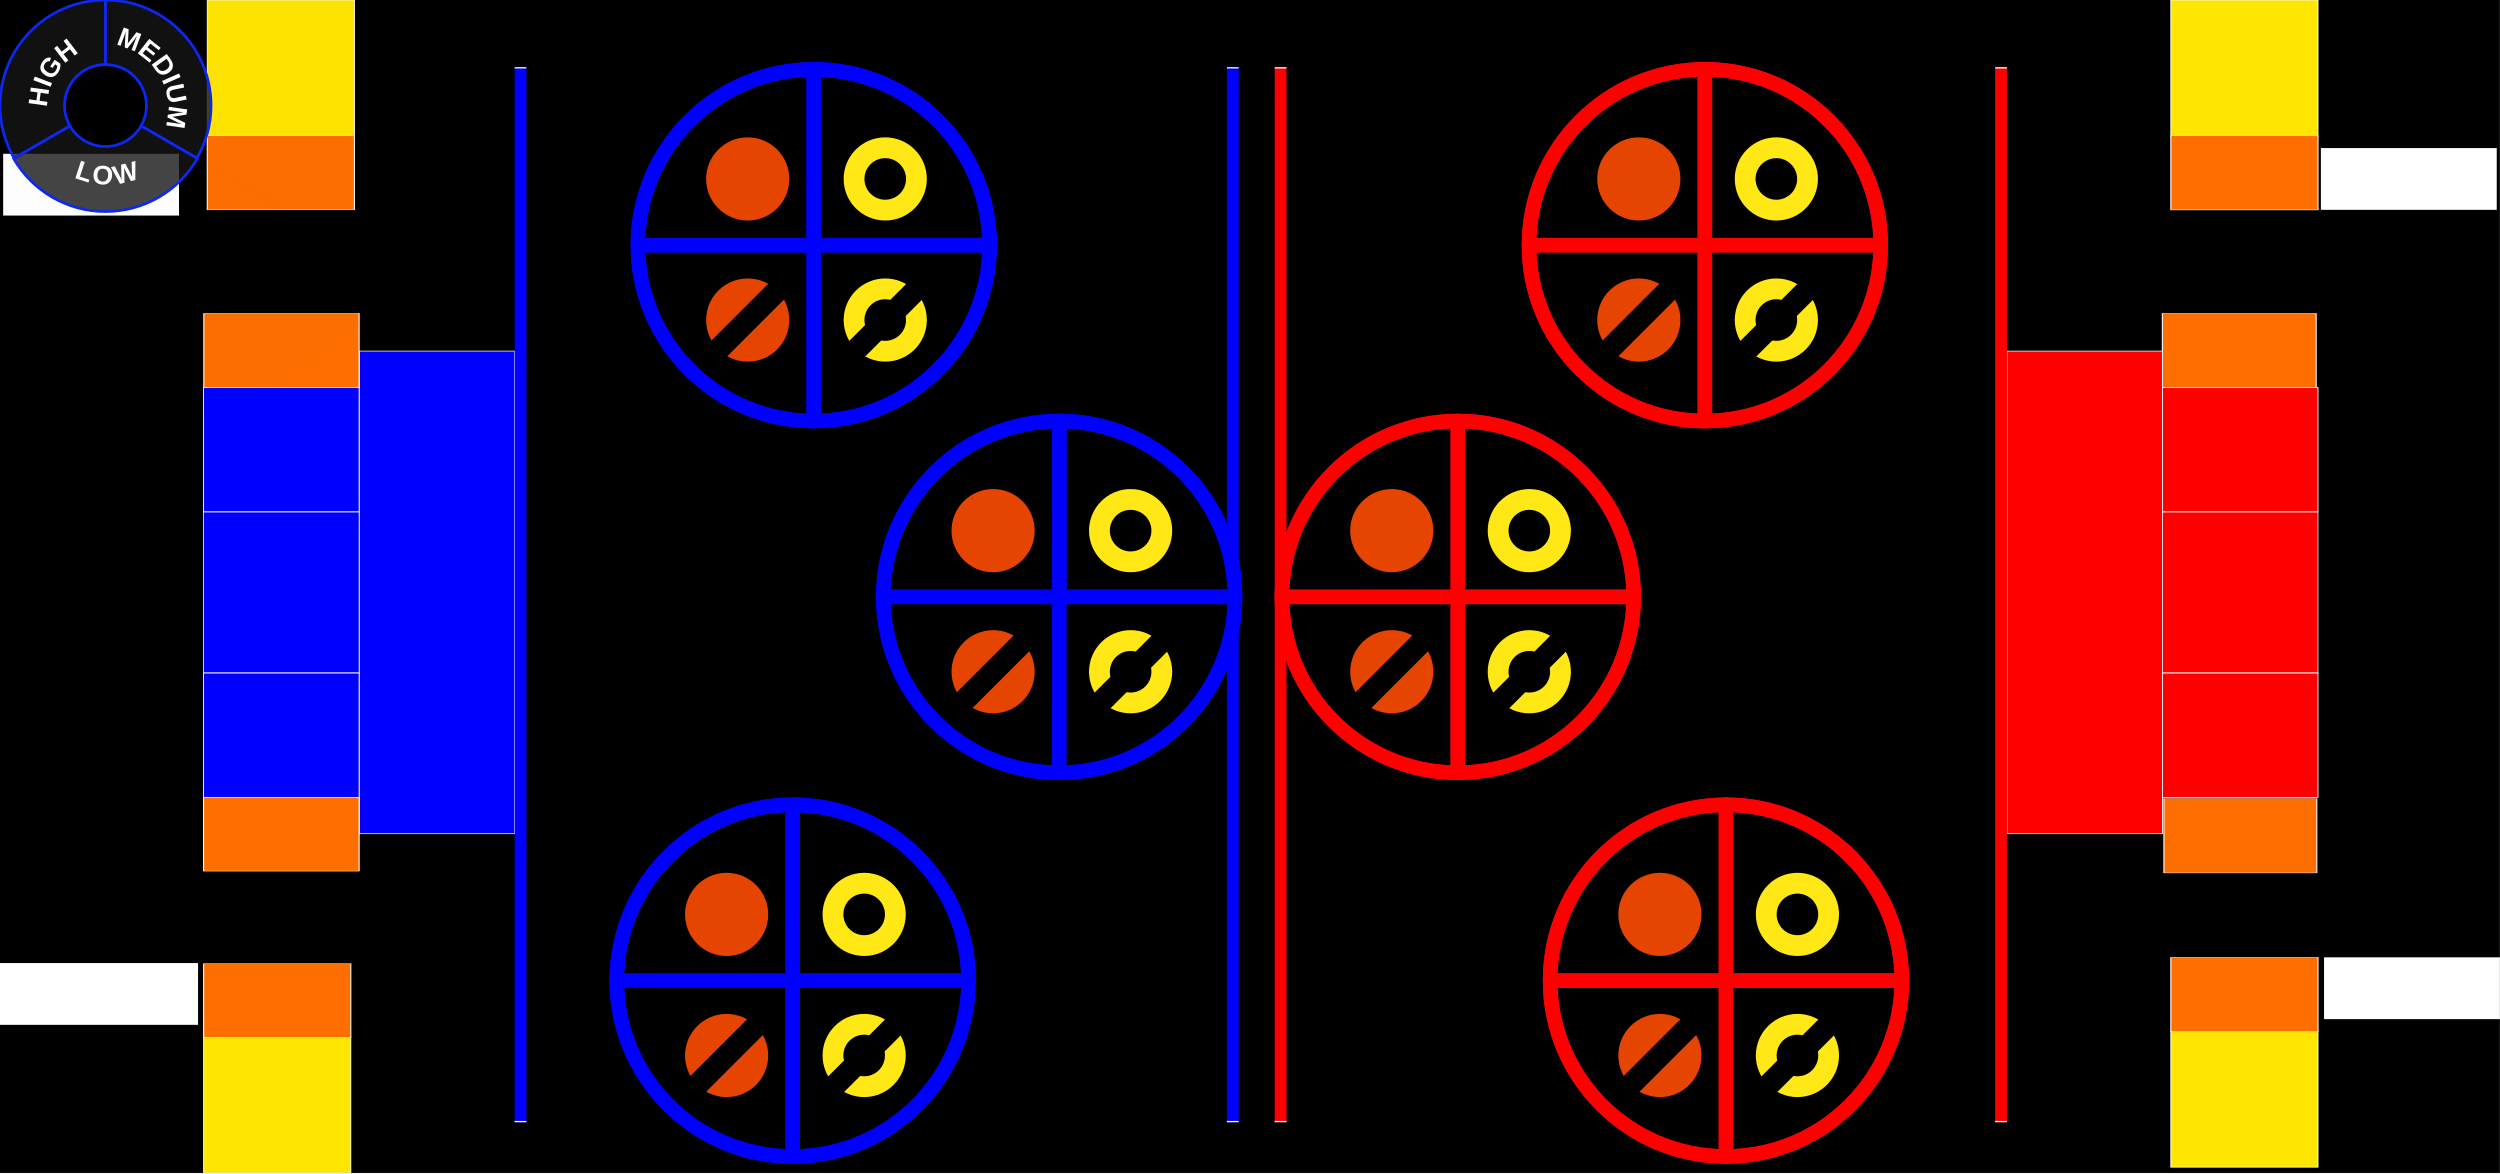
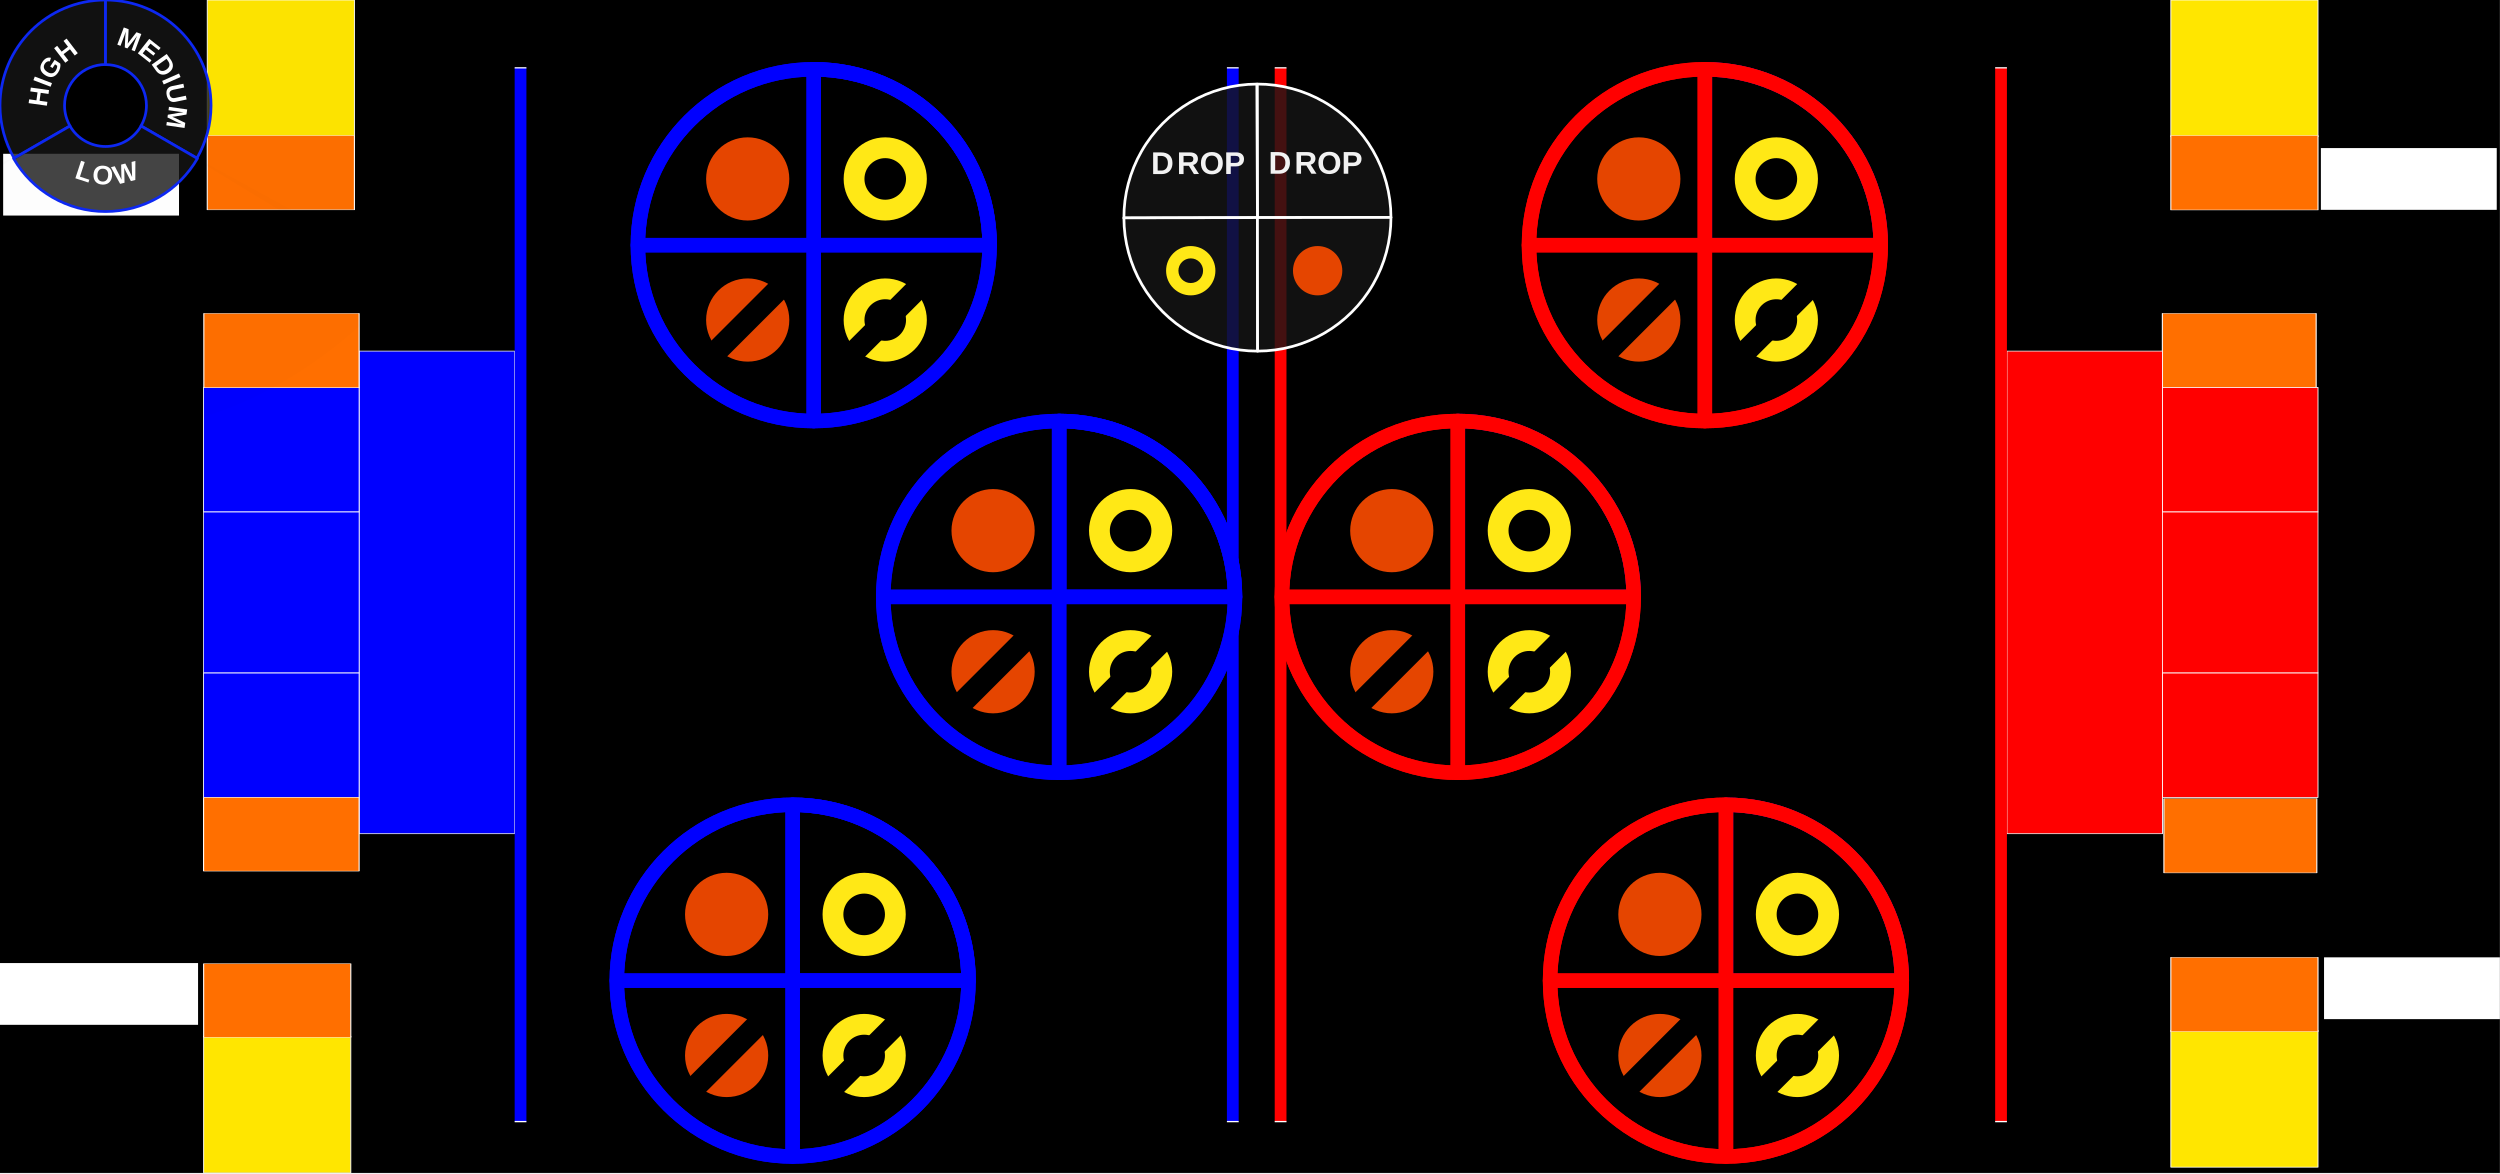
<svg xmlns="http://www.w3.org/2000/svg" width="100%" height="100%" viewBox="0 0 2991 1404" version="1.1" xml:space="preserve" style="fill-rule:evenodd;clip-rule:evenodd;stroke-linecap:round;stroke-linejoin:round;stroke-miterlimit:1.5;">
  <g id="court" transform="matrix(0.867579,0,0,1,-63.9296,-95.821)">
    <rect x="73.687" y="95.821" width="3447.38" height="1403.26" style="fill:none;" />
    <clipPath id="_clip1">
      <rect x="73.687" y="95.821" width="3447.38" height="1403.26" />
    </clipPath>
    <g clip-path="url(#_clip1)">
      <g transform="matrix(1.15263,0,0,1,-190.196,95)">
        <rect x="0.687" y="0.821" width="3447.38" height="1403.26" />
      </g>
      <g id="blue-hab-1" transform="matrix(1.58688,0,0,1.16247,-590.5,-126.235)">
        <rect x="730.623" y="552.385" width="135.168" height="496.688" style="fill:rgb(0,0,255);stroke:white;stroke-width:0.78px;" />
      </g>
      <g id="blue-hab-2" transform="matrix(1.15263,0,0,0.899596,-273.226,403.898)">
        <rect x="544.532" y="552.385" width="186.091" height="165.711" style="fill:rgb(0,0,255);stroke:white;stroke-width:1.05px;" />
      </g>
      <g id="blue-hab-3" transform="matrix(1.15263,0,0,0.899596,-273.226,62.3632)">
        <rect x="544.532" y="552.385" width="186.091" height="165.711" style="fill:rgb(0,0,255);stroke:white;stroke-width:1.05px;" />
      </g>
      <g id="blue-hab-4" transform="matrix(1.15263,0,0,1.16143,-273.226,66.8006)">
        <rect x="544.532" y="552.385" width="186.091" height="165.711" style="fill:rgb(0,0,255);stroke:white;stroke-width:0.92px;" />
      </g>
      <g id="blue-side-1">
        <g id="player-hatch" transform="matrix(1.15263,0,0,0.806735,-265.342,-50.8761)">
          <rect x="542.106" y="181.84" width="176.062" height="202.694" style="fill:rgb(255,230,0);stroke:white;stroke-width:1.1px;" />
        </g>
        <g id="player-cargo" transform="matrix(1.15263,0,0,0.4385,-265.342,178.277)">
          <rect x="542.106" y="181.84" width="176.062" height="202.694" style="fill:rgb(255,111,0);stroke:white;stroke-width:1.3px;" />
        </g>
        <g id="depot" transform="matrix(1.21612,0,0,0.4385,-304.487,391.021)">
          <rect x="542.106" y="181.84" width="176.062" height="202.694" style="fill:rgb(255,111,0);stroke:white;stroke-width:1.24px;" />
        </g>
        <g id="peek" transform="matrix(0.549338,0,0,3.00567,77.657,-511.59)">
          <rect x="0.687" y="263.306" width="441.453" height="24.583" style="fill:white;" />
        </g>
      </g>
      <g id="red-side-1" transform="matrix(-1,0,-0,1,3594.75,-6.84041)">
        <g id="player-hatch1" transform="matrix(1.15263,0,0,0.806735,-300.326,-44.0357)">
          <rect x="542.106" y="181.84" width="176.062" height="202.694" style="fill:rgb(255,230,0);stroke:white;stroke-width:1.1px;" />
        </g>
        <g id="player-cargo1" transform="matrix(1.15263,0,0,0.439155,-300.326,184.998)">
          <rect x="542.106" y="181.84" width="176.062" height="202.694" style="fill:rgb(255,111,0);stroke:white;stroke-width:1.29px;" />
        </g>
        <g id="depot1" transform="matrix(1.20459,0,0,0.439155,-325.955,397.743)">
          <rect x="542.106" y="181.84" width="176.062" height="202.694" style="fill:rgb(255,111,0);stroke:white;stroke-width:1.25px;" />
        </g>
        <g id="peek1" transform="matrix(0.549338,0,0,3.00567,77.657,-511.59)">
          <rect x="0.687" y="263.306" width="441.453" height="24.583" style="fill:white;" />
        </g>
      </g>
      <g id="blue-side-2" transform="matrix(1,0,0,-1,-4.3472,1601.74)">
        <g id="player-hatch2" transform="matrix(1.15263,0,0,0.806735,-265.98,-44.0357)">
          <rect x="542.106" y="181.84" width="176.062" height="202.694" style="fill:rgb(255,230,0);stroke:white;stroke-width:1.1px;" />
        </g>
        <g id="player-cargo2" transform="matrix(1.15263,0,0,0.434618,-265.98,185.823)">
          <rect x="542.106" y="181.84" width="176.062" height="202.694" style="fill:rgb(255,111,0);stroke:white;stroke-width:1.3px;" />
        </g>
        <g id="depot2" transform="matrix(1.21829,0,0,0.434618,-301.675,384.726)">
          <rect x="542.106" y="181.84" width="176.062" height="202.694" style="fill:rgb(255,111,0);stroke:white;stroke-width:1.24px;" />
        </g>
        <g id="peek2" transform="matrix(0.618697,0,0,3.00567,77.6093,-511.59)">
          <rect x="0.687" y="263.306" width="441.453" height="24.583" style="fill:white;" />
        </g>
      </g>
      <g id="red-side-2" transform="matrix(-1,0,0,-1,3599.1,1594.9)">
        <g id="player-hatch3" transform="matrix(1.15263,0,0,0.806735,-295.979,-44.0357)">
          <rect x="542.106" y="181.84" width="176.062" height="202.694" style="fill:rgb(255,230,0);stroke:white;stroke-width:1.1px;" />
        </g>
        <g id="player-cargo3" transform="matrix(1.15263,0,0,0.438519,-295.979,185.114)">
          <rect x="542.106" y="181.84" width="176.062" height="202.694" style="fill:rgb(255,111,0);stroke:white;stroke-width:1.3px;" />
        </g>
        <g id="depot3" transform="matrix(1.19773,0,0,0.438519,-318.806,375.012)">
          <rect x="542.106" y="181.84" width="176.062" height="202.694" style="fill:rgb(255,111,0);stroke:white;stroke-width:1.25px;" />
        </g>
        <g id="peek3" transform="matrix(0.549338,0,0,3.00567,77.657,-511.59)">
          <rect x="0.687" y="263.306" width="441.453" height="24.583" style="fill:white;" />
        </g>
      </g>
      <g id="red-hab-1" transform="matrix(-1.58688,0,0,1.16247,4215.15,-126.235)">
        <rect x="730.623" y="552.385" width="135.168" height="496.688" style="fill:rgb(255,0,0);stroke:white;stroke-width:0.78px;" />
      </g>
      <g id="red-hab-3" transform="matrix(-1.15263,0,0,0.899596,3897.88,403.898)">
        <rect x="544.532" y="552.385" width="186.091" height="165.711" style="fill:rgb(255,0,0);stroke:white;stroke-width:1.05px;" />
      </g>
      <g id="red-hab-2" transform="matrix(-1.15263,0,0,0.899596,3897.88,62.3632)">
        <rect x="544.532" y="552.385" width="186.091" height="165.711" style="fill:rgb(255,0,0);stroke:white;stroke-width:1.05px;" />
      </g>
      <g id="red-hab-4" transform="matrix(-1.15263,0,0,1.16143,3897.88,66.8006)">
        <rect x="544.532" y="552.385" width="186.091" height="165.711" style="fill:rgb(255,0,0);stroke:white;stroke-width:0.92px;" />
      </g>
      <g transform="matrix(0.0367196,0,0,51.2847,2825.01,-13326.6)">
        <rect x="0.687" y="263.306" width="441.453" height="24.583" style="fill:rgb(255,0,0);stroke:white;stroke-width:0.03px;" />
      </g>
      <g transform="matrix(0.0367196,0,0,51.2847,1831.51,-13326.6)">
        <rect x="0.687" y="263.306" width="441.453" height="24.583" style="fill:rgb(255,0,0);stroke:white;stroke-width:0.03px;" />
      </g>
      <g transform="matrix(0.0367196,0,0,51.2847,1765.59,-13326.6)">
        <rect x="0.687" y="263.306" width="441.453" height="24.583" style="fill:rgb(0,0,255);stroke:white;stroke-width:0.03px;" />
      </g>
      <g transform="matrix(0.0367196,0,0,51.2847,783.384,-13326.6)">
        <rect x="0.687" y="263.306" width="441.453" height="24.583" style="fill:rgb(0,0,255);stroke:white;stroke-width:0.03px;" />
      </g>
      <g id="blue-cargo" transform="matrix(1.15263,0,0,1,196.424,-102.915)">
        <g id="cargo-miss">
          <g transform="matrix(6.12323e-17,-1,1,6.12323e-17,247.804,2073.5)">
            <path d="M1160.65,702.452C1044.45,702.452 950.257,796.649 950.257,912.846L1160.65,912.846L1160.65,702.452Z" />
          </g>
          <g>
            <g transform="matrix(1.2511,0,0,1.2511,-289.789,49.8431)">
              <circle cx="1096.18" cy="761.385" r="39.778" style="fill:rgb(229,69,0);" />
            </g>
            <g transform="matrix(1,0,0,1,-25.3811,73.5226)">
              <path d="M1156.8,879.125L1057.26,978.657" style="fill:none;stroke:black;stroke-width:26.67px;" />
            </g>
          </g>
        </g>
        <g id="hatch">
          <g transform="matrix(-1.83697e-16,1,-1,-1.83697e-16,2073.5,-247.804)">
            <path d="M1160.65,702.452C1044.45,702.452 950.257,796.649 950.257,912.846L1160.65,912.846L1160.65,702.452Z" style="stroke:rgb(0,0,255);stroke-width:17.33px;" />
          </g>
          <g transform="matrix(1.2511,0,0,1.2511,-125.251,-118.967)">
            <path d="M1096.18,721.608C1118.14,721.608 1135.96,739.431 1135.96,761.385C1135.96,783.339 1118.14,801.163 1096.18,801.163C1074.23,801.163 1056.41,783.339 1056.41,761.385C1056.41,739.431 1074.23,721.608 1096.18,721.608ZM1096.18,741.496C1107.16,741.496 1116.07,750.408 1116.07,761.385C1116.07,772.362 1107.16,781.274 1096.18,781.274C1085.21,781.274 1076.3,772.362 1076.3,761.385C1076.3,750.408 1085.21,741.496 1096.18,741.496Z" style="fill:rgb(255,232,22);" />
          </g>
        </g>
        <g id="hatch-miss">
          <g transform="matrix(-1,-1.22465e-16,1.22465e-16,-1,2321.3,1825.69)">
            <path d="M1160.65,702.452C1044.45,702.452 950.257,796.649 950.257,912.846L1160.65,912.846L1160.65,702.452Z" />
          </g>
          <g>
            <g transform="matrix(1.2511,0,0,1.2511,-125.251,49.8431)">
              <path d="M1096.18,721.608C1118.14,721.608 1135.96,739.431 1135.96,761.385C1135.96,783.339 1118.14,801.163 1096.18,801.163C1074.23,801.163 1056.41,783.339 1056.41,761.385C1056.41,739.431 1074.23,721.608 1096.18,721.608ZM1096.18,741.496C1107.16,741.496 1116.07,750.408 1116.07,761.385C1116.07,772.362 1107.16,781.274 1096.18,781.274C1085.21,781.274 1076.3,772.362 1076.3,761.385C1076.3,750.408 1085.21,741.496 1096.18,741.496Z" style="fill:rgb(255,232,22);" />
            </g>
            <g transform="matrix(1,0,0,1,139.937,73.5226)">
              <path d="M1156.8,879.125L1057.26,978.657" style="fill:none;stroke:black;stroke-width:26.67px;" />
            </g>
          </g>
        </g>
        <g id="cargo">
          <path d="M1160.65,702.452C1044.45,702.452 950.257,796.649 950.257,912.846L1160.65,912.846L1160.65,702.452Z" />
          <g transform="matrix(1.2511,0,0,1.2511,-289.789,-118.967)">
            <circle cx="1096.18" cy="761.385" r="39.778" style="fill:rgb(229,69,0);" />
          </g>
        </g>
        <circle cx="1160.65" cy="912.846" r="210.394" style="fill:none;stroke:rgb(0,0,255);stroke-width:17.33px;" />
        <g transform="matrix(-1.83697e-16,1,-1,-1.83697e-16,2073.5,-247.804)">
          <path d="M1160.65,702.452C1044.45,702.452 950.257,796.649 950.257,912.846L1160.65,912.846L1160.65,702.452Z" style="fill:none;stroke:rgb(0,0,255);stroke-width:17.33px;" />
        </g>
        <g transform="matrix(-1,-1.22465e-16,1.22465e-16,-1,2321.3,1825.69)">
          <path d="M1160.65,702.452C1044.45,702.452 950.257,796.649 950.257,912.846L1160.65,912.846L1160.65,702.452Z" style="fill:none;stroke:rgb(0,0,255);stroke-width:17.33px;" />
        </g>
        <g transform="matrix(6.12323e-17,-1,1,6.12323e-17,247.804,2073.5)">
          <path d="M1160.65,702.452C1044.45,702.452 950.257,796.649 950.257,912.846L1160.65,912.846L1160.65,702.452Z" style="fill:none;stroke:rgb(0,0,255);stroke-width:17.33px;" />
        </g>
        <path d="M1160.65,702.452C1044.45,702.452 950.257,796.649 950.257,912.846L1160.65,912.846L1160.65,702.452Z" style="fill:none;stroke:rgb(0,0,255);stroke-width:17.33px;" />
      </g>
      <g id="red-cargo" transform="matrix(1.15263,0,-0,1,746.226,-102.915)">
        <g id="cargo-miss1">
          <g transform="matrix(6.12323e-17,-1,1,6.12323e-17,247.804,2073.5)">
            <path d="M1160.65,702.452C1044.45,702.452 950.257,796.649 950.257,912.846L1160.65,912.846L1160.65,702.452Z" />
          </g>
          <g>
            <g transform="matrix(1.2511,0,0,1.2511,-289.789,49.8431)">
              <circle cx="1096.18" cy="761.385" r="39.778" style="fill:rgb(229,69,0);" />
            </g>
            <g transform="matrix(1,0,0,1,-25.3811,73.5226)">
              <path d="M1156.8,879.125L1057.26,978.657" style="fill:none;stroke:black;stroke-width:26.67px;" />
            </g>
          </g>
        </g>
        <g id="hatch1">
          <g transform="matrix(-1.83697e-16,1,-1,-1.83697e-16,2073.5,-247.804)">
            <path d="M1160.65,702.452C1044.45,702.452 950.257,796.649 950.257,912.846L1160.65,912.846L1160.65,702.452Z" style="stroke:rgb(0,0,255);stroke-width:17.33px;" />
          </g>
          <g transform="matrix(1.2511,0,0,1.2511,-125.251,-118.967)">
            <path d="M1096.18,721.608C1118.14,721.608 1135.96,739.431 1135.96,761.385C1135.96,783.339 1118.14,801.163 1096.18,801.163C1074.23,801.163 1056.41,783.339 1056.41,761.385C1056.41,739.431 1074.23,721.608 1096.18,721.608ZM1096.18,741.496C1107.16,741.496 1116.07,750.408 1116.07,761.385C1116.07,772.362 1107.16,781.274 1096.18,781.274C1085.21,781.274 1076.3,772.362 1076.3,761.385C1076.3,750.408 1085.21,741.496 1096.18,741.496Z" style="fill:rgb(255,232,22);" />
          </g>
        </g>
        <g id="hatch-miss1">
          <g transform="matrix(-1,-1.22465e-16,1.22465e-16,-1,2321.3,1825.69)">
            <path d="M1160.65,702.452C1044.45,702.452 950.257,796.649 950.257,912.846L1160.65,912.846L1160.65,702.452Z" />
          </g>
          <g>
            <g transform="matrix(1.2511,0,0,1.2511,-125.251,49.8431)">
              <path d="M1096.18,721.608C1118.14,721.608 1135.96,739.431 1135.96,761.385C1135.96,783.339 1118.14,801.163 1096.18,801.163C1074.23,801.163 1056.41,783.339 1056.41,761.385C1056.41,739.431 1074.23,721.608 1096.18,721.608ZM1096.18,741.496C1107.16,741.496 1116.07,750.408 1116.07,761.385C1116.07,772.362 1107.16,781.274 1096.18,781.274C1085.21,781.274 1076.3,772.362 1076.3,761.385C1076.3,750.408 1085.21,741.496 1096.18,741.496Z" style="fill:rgb(255,232,22);" />
            </g>
            <g transform="matrix(1,0,0,1,139.937,73.5226)">
              <path d="M1156.8,879.125L1057.26,978.657" style="fill:none;stroke:black;stroke-width:26.67px;" />
            </g>
          </g>
        </g>
        <g id="cargo1">
          <path d="M1160.65,702.452C1044.45,702.452 950.257,796.649 950.257,912.846L1160.65,912.846L1160.65,702.452Z" />
          <g transform="matrix(1.2511,0,0,1.2511,-289.789,-118.967)">
            <circle cx="1096.18" cy="761.385" r="39.778" style="fill:rgb(229,69,0);" />
          </g>
        </g>
        <circle cx="1160.65" cy="912.846" r="210.394" style="fill:none;stroke:rgb(255,0,0);stroke-width:17.33px;" />
        <g transform="matrix(-1.83697e-16,1,-1,-1.83697e-16,2073.5,-247.804)">
          <path d="M1160.65,702.452C1044.45,702.452 950.257,796.649 950.257,912.846L1160.65,912.846L1160.65,702.452Z" style="fill:none;stroke:rgb(255,0,0);stroke-width:17.33px;" />
        </g>
        <g transform="matrix(-1,-1.22465e-16,1.22465e-16,-1,2321.3,1825.69)">
          <path d="M1160.65,702.452C1044.45,702.452 950.257,796.649 950.257,912.846L1160.65,912.846L1160.65,702.452Z" style="fill:none;stroke:rgb(255,0,0);stroke-width:17.33px;" />
        </g>
        <g transform="matrix(6.12323e-17,-1,1,6.12323e-17,247.804,2073.5)">
          <path d="M1160.65,702.452C1044.45,702.452 950.257,796.649 950.257,912.846L1160.65,912.846L1160.65,702.452Z" style="fill:none;stroke:rgb(255,0,0);stroke-width:17.33px;" />
        </g>
        <path d="M1160.65,702.452C1044.45,702.452 950.257,796.649 950.257,912.846L1160.65,912.846L1160.65,702.452Z" style="fill:none;stroke:rgb(255,0,0);stroke-width:17.33px;" />
      </g>
      <g id="blue-rocket-2" transform="matrix(1.15263,0,0,1,-141.946,-523.702)">
        <g id="cargo-miss2">
          <g transform="matrix(6.12323e-17,-1,1,6.12323e-17,247.804,2073.5)">
            <path d="M1160.65,702.452C1044.45,702.452 950.257,796.649 950.257,912.846L1160.65,912.846L1160.65,702.452Z" />
          </g>
          <g>
            <g transform="matrix(1.2511,0,0,1.2511,-289.789,49.8431)">
              <circle cx="1096.18" cy="761.385" r="39.778" style="fill:rgb(229,69,0);" />
            </g>
            <g transform="matrix(1,0,0,1,-25.3811,73.5226)">
              <path d="M1156.8,879.125L1057.26,978.657" style="fill:none;stroke:black;stroke-width:26.67px;" />
            </g>
          </g>
        </g>
        <g id="hatch2">
          <g transform="matrix(-1.83697e-16,1,-1,-1.83697e-16,2073.5,-247.804)">
            <path d="M1160.65,702.452C1044.45,702.452 950.257,796.649 950.257,912.846L1160.65,912.846L1160.65,702.452Z" style="stroke:rgb(0,0,255);stroke-width:17.33px;" />
          </g>
          <g transform="matrix(1.2511,0,0,1.2511,-125.251,-118.967)">
            <path d="M1096.18,721.608C1118.14,721.608 1135.96,739.431 1135.96,761.385C1135.96,783.339 1118.14,801.163 1096.18,801.163C1074.23,801.163 1056.41,783.339 1056.41,761.385C1056.41,739.431 1074.23,721.608 1096.18,721.608ZM1096.18,741.496C1107.16,741.496 1116.07,750.408 1116.07,761.385C1116.07,772.362 1107.16,781.274 1096.18,781.274C1085.21,781.274 1076.3,772.362 1076.3,761.385C1076.3,750.408 1085.21,741.496 1096.18,741.496Z" style="fill:rgb(255,232,22);" />
          </g>
        </g>
        <g id="hatch-miss2">
          <g transform="matrix(-1,-1.22465e-16,1.22465e-16,-1,2321.3,1825.69)">
            <path d="M1160.65,702.452C1044.45,702.452 950.257,796.649 950.257,912.846L1160.65,912.846L1160.65,702.452Z" />
          </g>
          <g>
            <g transform="matrix(1.2511,0,0,1.2511,-125.251,49.8431)">
              <path d="M1096.18,721.608C1118.14,721.608 1135.96,739.431 1135.96,761.385C1135.96,783.339 1118.14,801.163 1096.18,801.163C1074.23,801.163 1056.41,783.339 1056.41,761.385C1056.41,739.431 1074.23,721.608 1096.18,721.608ZM1096.18,741.496C1107.16,741.496 1116.07,750.408 1116.07,761.385C1116.07,772.362 1107.16,781.274 1096.18,781.274C1085.21,781.274 1076.3,772.362 1076.3,761.385C1076.3,750.408 1085.21,741.496 1096.18,741.496Z" style="fill:rgb(255,232,22);" />
            </g>
            <g transform="matrix(1,0,0,1,139.937,73.5226)">
              <path d="M1156.8,879.125L1057.26,978.657" style="fill:none;stroke:black;stroke-width:26.67px;" />
            </g>
          </g>
        </g>
        <g id="cargo2">
          <path d="M1160.65,702.452C1044.45,702.452 950.257,796.649 950.257,912.846L1160.65,912.846L1160.65,702.452Z" />
          <g transform="matrix(1.2511,0,0,1.2511,-289.789,-118.967)">
            <circle cx="1096.18" cy="761.385" r="39.778" style="fill:rgb(229,69,0);" />
          </g>
        </g>
        <circle cx="1160.65" cy="912.846" r="210.394" style="fill:none;stroke:rgb(0,0,255);stroke-width:17.33px;" />
        <g transform="matrix(-1.83697e-16,1,-1,-1.83697e-16,2073.5,-247.804)">
          <path d="M1160.65,702.452C1044.45,702.452 950.257,796.649 950.257,912.846L1160.65,912.846L1160.65,702.452Z" style="fill:none;stroke:rgb(0,0,255);stroke-width:17.33px;" />
        </g>
        <g transform="matrix(-1,-1.22465e-16,1.22465e-16,-1,2321.3,1825.69)">
          <path d="M1160.65,702.452C1044.45,702.452 950.257,796.649 950.257,912.846L1160.65,912.846L1160.65,702.452Z" style="fill:none;stroke:rgb(0,0,255);stroke-width:17.33px;" />
        </g>
        <g transform="matrix(6.12323e-17,-1,1,6.12323e-17,247.804,2073.5)">
          <path d="M1160.65,702.452C1044.45,702.452 950.257,796.649 950.257,912.846L1160.65,912.846L1160.65,702.452Z" style="fill:none;stroke:rgb(0,0,255);stroke-width:17.33px;" />
        </g>
        <path d="M1160.65,702.452C1044.45,702.452 950.257,796.649 950.257,912.846L1160.65,912.846L1160.65,702.452Z" style="fill:none;stroke:rgb(0,0,255);stroke-width:17.33px;" />
      </g>
      <g id="red-rocket-2" transform="matrix(1.15263,0,-0,1,1086.9,-523.702)">
        <g id="cargo-miss3">
          <g transform="matrix(6.12323e-17,-1,1,6.12323e-17,247.804,2073.5)">
            <path d="M1160.65,702.452C1044.45,702.452 950.257,796.649 950.257,912.846L1160.65,912.846L1160.65,702.452Z" />
          </g>
          <g>
            <g transform="matrix(1.2511,0,0,1.2511,-289.789,49.8431)">
              <circle cx="1096.18" cy="761.385" r="39.778" style="fill:rgb(229,69,0);" />
            </g>
            <g transform="matrix(1,0,0,1,-25.3811,73.5226)">
              <path d="M1156.8,879.125L1057.26,978.657" style="fill:none;stroke:black;stroke-width:26.67px;" />
            </g>
          </g>
        </g>
        <g id="hatch3">
          <g transform="matrix(-1.83697e-16,1,-1,-1.83697e-16,2073.5,-247.804)">
            <path d="M1160.65,702.452C1044.45,702.452 950.257,796.649 950.257,912.846L1160.65,912.846L1160.65,702.452Z" style="stroke:rgb(0,0,255);stroke-width:17.33px;" />
          </g>
          <g transform="matrix(1.2511,0,0,1.2511,-125.251,-118.967)">
            <path d="M1096.18,721.608C1118.14,721.608 1135.96,739.431 1135.96,761.385C1135.96,783.339 1118.14,801.163 1096.18,801.163C1074.23,801.163 1056.41,783.339 1056.41,761.385C1056.41,739.431 1074.23,721.608 1096.18,721.608ZM1096.18,741.496C1107.16,741.496 1116.07,750.408 1116.07,761.385C1116.07,772.362 1107.16,781.274 1096.18,781.274C1085.21,781.274 1076.3,772.362 1076.3,761.385C1076.3,750.408 1085.21,741.496 1096.18,741.496Z" style="fill:rgb(255,232,22);" />
          </g>
        </g>
        <g id="hatch-miss3">
          <g transform="matrix(-1,-1.22465e-16,1.22465e-16,-1,2321.3,1825.69)">
            <path d="M1160.65,702.452C1044.45,702.452 950.257,796.649 950.257,912.846L1160.65,912.846L1160.65,702.452Z" />
          </g>
          <g>
            <g transform="matrix(1.2511,0,0,1.2511,-125.251,49.8431)">
              <path d="M1096.18,721.608C1118.14,721.608 1135.96,739.431 1135.96,761.385C1135.96,783.339 1118.14,801.163 1096.18,801.163C1074.23,801.163 1056.41,783.339 1056.41,761.385C1056.41,739.431 1074.23,721.608 1096.18,721.608ZM1096.18,741.496C1107.16,741.496 1116.07,750.408 1116.07,761.385C1116.07,772.362 1107.16,781.274 1096.18,781.274C1085.21,781.274 1076.3,772.362 1076.3,761.385C1076.3,750.408 1085.21,741.496 1096.18,741.496Z" style="fill:rgb(255,232,22);" />
            </g>
            <g transform="matrix(1,0,0,1,139.937,73.5226)">
              <path d="M1156.8,879.125L1057.26,978.657" style="fill:none;stroke:black;stroke-width:26.67px;" />
            </g>
          </g>
        </g>
        <g id="cargo3">
          <path d="M1160.65,702.452C1044.45,702.452 950.257,796.649 950.257,912.846L1160.65,912.846L1160.65,702.452Z" />
          <g transform="matrix(1.2511,0,0,1.2511,-289.789,-118.967)">
            <circle cx="1096.18" cy="761.385" r="39.778" style="fill:rgb(229,69,0);" />
          </g>
        </g>
        <circle cx="1160.65" cy="912.846" r="210.394" style="fill:none;stroke:rgb(255,0,0);stroke-width:17.33px;" />
        <g transform="matrix(-1.83697e-16,1,-1,-1.83697e-16,2073.5,-247.804)">
          <path d="M1160.65,702.452C1044.45,702.452 950.257,796.649 950.257,912.846L1160.65,912.846L1160.65,702.452Z" style="fill:none;stroke:rgb(255,0,0);stroke-width:17.33px;" />
        </g>
        <g transform="matrix(-1,-1.22465e-16,1.22465e-16,-1,2321.3,1825.69)">
          <path d="M1160.65,702.452C1044.45,702.452 950.257,796.649 950.257,912.846L1160.65,912.846L1160.65,702.452Z" style="fill:none;stroke:rgb(255,0,0);stroke-width:17.33px;" />
        </g>
        <g transform="matrix(6.12323e-17,-1,1,6.12323e-17,247.804,2073.5)">
          <path d="M1160.65,702.452C1044.45,702.452 950.257,796.649 950.257,912.846L1160.65,912.846L1160.65,702.452Z" style="fill:none;stroke:rgb(255,0,0);stroke-width:17.33px;" />
        </g>
        <path d="M1160.65,702.452C1044.45,702.452 950.257,796.649 950.257,912.846L1160.65,912.846L1160.65,702.452Z" style="fill:none;stroke:rgb(255,0,0);stroke-width:17.33px;" />
      </g>
      <g id="blue-rocket-1" transform="matrix(1.15263,0,0,1,-171.021,356.203)">
        <g id="cargo-miss4">
          <g transform="matrix(6.12323e-17,-1,1,6.12323e-17,247.804,2073.5)">
            <path d="M1160.65,702.452C1044.45,702.452 950.257,796.649 950.257,912.846L1160.65,912.846L1160.65,702.452Z" />
          </g>
          <g>
            <g transform="matrix(1.2511,0,0,1.2511,-289.789,49.8431)">
              <circle cx="1096.18" cy="761.385" r="39.778" style="fill:rgb(229,69,0);" />
            </g>
            <g transform="matrix(1,0,0,1,-25.3811,73.5226)">
              <path d="M1156.8,879.125L1057.26,978.657" style="fill:none;stroke:black;stroke-width:26.67px;" />
            </g>
          </g>
        </g>
        <g id="hatch4">
          <g transform="matrix(-1.83697e-16,1,-1,-1.83697e-16,2073.5,-247.804)">
            <path d="M1160.65,702.452C1044.45,702.452 950.257,796.649 950.257,912.846L1160.65,912.846L1160.65,702.452Z" style="stroke:rgb(0,0,255);stroke-width:17.33px;" />
          </g>
          <g transform="matrix(1.2511,0,0,1.2511,-125.251,-118.967)">
            <path d="M1096.18,721.608C1118.14,721.608 1135.96,739.431 1135.96,761.385C1135.96,783.339 1118.14,801.163 1096.18,801.163C1074.23,801.163 1056.41,783.339 1056.41,761.385C1056.41,739.431 1074.23,721.608 1096.18,721.608ZM1096.18,741.496C1107.16,741.496 1116.07,750.408 1116.07,761.385C1116.07,772.362 1107.16,781.274 1096.18,781.274C1085.21,781.274 1076.3,772.362 1076.3,761.385C1076.3,750.408 1085.21,741.496 1096.18,741.496Z" style="fill:rgb(255,232,22);" />
          </g>
        </g>
        <g id="hatch-miss4">
          <g transform="matrix(-1,-1.22465e-16,1.22465e-16,-1,2321.3,1825.69)">
            <path d="M1160.65,702.452C1044.45,702.452 950.257,796.649 950.257,912.846L1160.65,912.846L1160.65,702.452Z" />
          </g>
          <g>
            <g transform="matrix(1.2511,0,0,1.2511,-125.251,49.8431)">
              <path d="M1096.18,721.608C1118.14,721.608 1135.96,739.431 1135.96,761.385C1135.96,783.339 1118.14,801.163 1096.18,801.163C1074.23,801.163 1056.41,783.339 1056.41,761.385C1056.41,739.431 1074.23,721.608 1096.18,721.608ZM1096.18,741.496C1107.16,741.496 1116.07,750.408 1116.07,761.385C1116.07,772.362 1107.16,781.274 1096.18,781.274C1085.21,781.274 1076.3,772.362 1076.3,761.385C1076.3,750.408 1085.21,741.496 1096.18,741.496Z" style="fill:rgb(255,232,22);" />
            </g>
            <g transform="matrix(1,0,0,1,139.937,73.5226)">
              <path d="M1156.8,879.125L1057.26,978.657" style="fill:none;stroke:black;stroke-width:26.67px;" />
            </g>
          </g>
        </g>
        <g id="cargo4">
          <path d="M1160.65,702.452C1044.45,702.452 950.257,796.649 950.257,912.846L1160.65,912.846L1160.65,702.452Z" />
          <g transform="matrix(1.2511,0,0,1.2511,-289.789,-118.967)">
            <circle cx="1096.18" cy="761.385" r="39.778" style="fill:rgb(229,69,0);" />
          </g>
        </g>
        <circle cx="1160.65" cy="912.846" r="210.394" style="fill:none;stroke:rgb(0,0,255);stroke-width:17.33px;" />
        <g transform="matrix(-1.83697e-16,1,-1,-1.83697e-16,2073.5,-247.804)">
          <path d="M1160.65,702.452C1044.45,702.452 950.257,796.649 950.257,912.846L1160.65,912.846L1160.65,702.452Z" style="fill:none;stroke:rgb(0,0,255);stroke-width:17.33px;" />
        </g>
        <g transform="matrix(-1,-1.22465e-16,1.22465e-16,-1,2321.3,1825.69)">
          <path d="M1160.65,702.452C1044.45,702.452 950.257,796.649 950.257,912.846L1160.65,912.846L1160.65,702.452Z" style="fill:none;stroke:rgb(0,0,255);stroke-width:17.33px;" />
        </g>
        <g transform="matrix(6.12323e-17,-1,1,6.12323e-17,247.804,2073.5)">
          <path d="M1160.65,702.452C1044.45,702.452 950.257,796.649 950.257,912.846L1160.65,912.846L1160.65,702.452Z" style="fill:none;stroke:rgb(0,0,255);stroke-width:17.33px;" />
        </g>
        <path d="M1160.65,702.452C1044.45,702.452 950.257,796.649 950.257,912.846L1160.65,912.846L1160.65,702.452Z" style="fill:none;stroke:rgb(0,0,255);stroke-width:17.33px;" />
      </g>
      <g id="red-rocket-1" transform="matrix(1.15263,0,-0,1,1115.98,356.203)">
        <g id="cargo-miss5">
          <g transform="matrix(6.12323e-17,-1,1,6.12323e-17,247.804,2073.5)">
            <path d="M1160.65,702.452C1044.45,702.452 950.257,796.649 950.257,912.846L1160.65,912.846L1160.65,702.452Z" />
          </g>
          <g>
            <g transform="matrix(1.2511,0,0,1.2511,-289.789,49.8431)">
              <circle cx="1096.18" cy="761.385" r="39.778" style="fill:rgb(229,69,0);" />
            </g>
            <g transform="matrix(1,0,0,1,-25.3811,73.5226)">
              <path d="M1156.8,879.125L1057.26,978.657" style="fill:none;stroke:black;stroke-width:26.67px;" />
            </g>
          </g>
        </g>
        <g id="hatch5">
          <g transform="matrix(-1.83697e-16,1,-1,-1.83697e-16,2073.5,-247.804)">
            <path d="M1160.65,702.452C1044.45,702.452 950.257,796.649 950.257,912.846L1160.65,912.846L1160.65,702.452Z" style="stroke:rgb(0,0,255);stroke-width:17.33px;" />
          </g>
          <g transform="matrix(1.2511,0,0,1.2511,-125.251,-118.967)">
            <path d="M1096.18,721.608C1118.14,721.608 1135.96,739.431 1135.96,761.385C1135.96,783.339 1118.14,801.163 1096.18,801.163C1074.23,801.163 1056.41,783.339 1056.41,761.385C1056.41,739.431 1074.23,721.608 1096.18,721.608ZM1096.18,741.496C1107.16,741.496 1116.07,750.408 1116.07,761.385C1116.07,772.362 1107.16,781.274 1096.18,781.274C1085.21,781.274 1076.3,772.362 1076.3,761.385C1076.3,750.408 1085.21,741.496 1096.18,741.496Z" style="fill:rgb(255,232,22);" />
          </g>
        </g>
        <g id="hatch-miss5">
          <g transform="matrix(-1,-1.22465e-16,1.22465e-16,-1,2321.3,1825.69)">
            <path d="M1160.65,702.452C1044.45,702.452 950.257,796.649 950.257,912.846L1160.65,912.846L1160.65,702.452Z" />
          </g>
          <g>
            <g transform="matrix(1.2511,0,0,1.2511,-125.251,49.8431)">
              <path d="M1096.18,721.608C1118.14,721.608 1135.96,739.431 1135.96,761.385C1135.96,783.339 1118.14,801.163 1096.18,801.163C1074.23,801.163 1056.41,783.339 1056.41,761.385C1056.41,739.431 1074.23,721.608 1096.18,721.608ZM1096.18,741.496C1107.16,741.496 1116.07,750.408 1116.07,761.385C1116.07,772.362 1107.16,781.274 1096.18,781.274C1085.21,781.274 1076.3,772.362 1076.3,761.385C1076.3,750.408 1085.21,741.496 1096.18,741.496Z" style="fill:rgb(255,232,22);" />
            </g>
            <g transform="matrix(1,0,0,1,139.937,73.5226)">
              <path d="M1156.8,879.125L1057.26,978.657" style="fill:none;stroke:black;stroke-width:26.67px;" />
            </g>
          </g>
        </g>
        <g id="cargo5">
          <path d="M1160.65,702.452C1044.45,702.452 950.257,796.649 950.257,912.846L1160.65,912.846L1160.65,702.452Z" />
          <g transform="matrix(1.2511,0,0,1.2511,-289.789,-118.967)">
            <circle cx="1096.18" cy="761.385" r="39.778" style="fill:rgb(229,69,0);" />
          </g>
        </g>
        <circle cx="1160.65" cy="912.846" r="210.394" style="fill:none;stroke:rgb(255,0,0);stroke-width:17.33px;" />
        <g transform="matrix(-1.83697e-16,1,-1,-1.83697e-16,2073.5,-247.804)">
          <path d="M1160.65,702.452C1044.45,702.452 950.257,796.649 950.257,912.846L1160.65,912.846L1160.65,702.452Z" style="fill:none;stroke:rgb(255,0,0);stroke-width:17.33px;" />
        </g>
        <g transform="matrix(-1,-1.22465e-16,1.22465e-16,-1,2321.3,1825.69)">
          <path d="M1160.65,702.452C1044.45,702.452 950.257,796.649 950.257,912.846L1160.65,912.846L1160.65,702.452Z" style="fill:none;stroke:rgb(255,0,0);stroke-width:17.33px;" />
        </g>
        <g transform="matrix(6.12323e-17,-1,1,6.12323e-17,247.804,2073.5)">
          <path d="M1160.65,702.452C1044.45,702.452 950.257,796.649 950.257,912.846L1160.65,912.846L1160.65,702.452Z" style="fill:none;stroke:rgb(255,0,0);stroke-width:17.33px;" />
        </g>
        <path d="M1160.65,702.452C1044.45,702.452 950.257,796.649 950.257,912.846L1160.65,912.846L1160.65,702.452Z" style="fill:none;stroke:rgb(255,0,0);stroke-width:17.33px;" />
      </g>
      <g id="radial-menu" transform="matrix(1,0,0,1,-885.601,-88.0137)">
        <g id="high">
          <g transform="matrix(-0.576316,0.866025,-0.998209,-0.5,2157.97,-186.826)">
            <path d="M928.148,569.01L1252.75,746.167C1252.75,746.167 934.299,1168.56 522.694,746.167L846.831,569.01C846.831,569.01 879.574,622.365 928.148,574.728" style="fill-opacity:0.012;" />
          </g>
          <g transform="matrix(2.38541,0,0,2.06953,-1021.5,-120.914)">
            <path d="M891.379,147.255C857.69,147.255 830.379,174.566 830.379,208.255C830.379,218.963 833.198,229.482 838.552,238.755L870.862,220.101C868.783,216.499 867.688,212.414 867.688,208.255C867.688,195.171 878.295,184.564 891.379,184.564L891.379,147.255Z" style="fill:rgb(22,22,22);fill-opacity:0.8;stroke:rgb(13,40,242);stroke-width:1.58px;" />
          </g>
          <g transform="matrix(1.15263,0.00238522,-0.00274928,0.999997,171.905,184.264)">
            <g>
              <g transform="matrix(0.136106,-0.990694,0.990694,0.136106,513.385,841.479)">
                <text x="739.187px" y="126.37px" style="font-family:'Arial-BoldMT', 'Arial', sans-serif;font-weight:700;font-size:32px;fill:white;">H</text>
              </g>
              <g transform="matrix(0.355547,-0.934658,0.934658,0.355547,382.099,761.336)">
                <text x="743.137px" y="103.586px" style="font-family:'Arial-BoldMT', 'Arial', sans-serif;font-weight:700;font-size:32px;fill:white;">I</text>
              </g>
              <g transform="matrix(0.558448,-0.82954,0.82954,0.558448,250.529,660.319)">
                <text x="745.532px" y="94.827px" style="font-family:'Arial-BoldMT', 'Arial', sans-serif;font-weight:700;font-size:32px;fill:white;">G</text>
              </g>
              <g transform="matrix(0.791497,-0.611173,0.611173,0.791497,113.095,479.799)">
                <text x="759.752px" y="74.145px" style="font-family:'Arial-BoldMT', 'Arial', sans-serif;font-weight:700;font-size:32px;fill:white;">H</text>
              </g>
            </g>
          </g>
        </g>
        <g id="medium">
          <g transform="matrix(-0.576316,-0.866025,0.998209,-0.5,1071.2,1350.89)">
            <path d="M928.148,569.01L1252.75,746.167C1252.75,746.167 934.299,1168.56 522.694,746.167L846.831,569.01C846.831,569.01 879.574,622.365 928.148,574.728" style="fill-opacity:0.012;" />
          </g>
          <g id="medium1" transform="matrix(2.38541,0,0,2.06953,-1021.5,-120.914)">
            <path d="M944.207,238.755C949.561,229.482 952.379,218.963 952.379,208.255C952.379,174.566 925.069,147.255 891.379,147.255L891.379,184.603C904.442,184.603 915.031,195.192 915.031,208.255C915.031,212.407 913.938,216.485 911.862,220.081L944.207,238.755Z" style="fill:rgb(22,22,22);fill-opacity:0.8;stroke:rgb(13,40,242);stroke-width:1.58px;" />
          </g>
          <g transform="matrix(-0.651649,0.824846,-0.950744,-0.565358,1754.82,-289.092)">
            <g>
              <g transform="matrix(-0.237523,-0.971382,0.971382,-0.237523,769.067,919.76)">
                <text x="745.512px" y="158.044px" style="font-family:'Arial-BoldMT', 'Arial', sans-serif;font-weight:700;font-size:32px;fill:white;">M</text>
              </g>
              <g transform="matrix(0.0670131,-0.997752,0.997752,0.0670131,558.316,860.974)">
                <text x="739.528px" y="131.951px" style="font-family:'Arial-BoldMT', 'Arial', sans-serif;font-weight:700;font-size:32px;fill:white;">E</text>
              </g>
              <g transform="matrix(0.34321,-0.939259,0.939259,0.34321,382.746,768.315)">
                <text x="740.746px" y="110.48px" style="font-family:'Arial-BoldMT', 'Arial', sans-serif;font-weight:700;font-size:32px;fill:white;">D</text>
              </g>
              <g transform="matrix(0.527363,-0.84964,0.84964,0.527363,278.559,678.721)">
                <text x="749.333px" y="88.984px" style="font-family:'Arial-BoldMT', 'Arial', sans-serif;font-weight:700;font-size:32px;fill:white;">I</text>
              </g>
              <g transform="matrix(0.692854,-0.721078,0.721078,0.692854,173.049,568.161)">
                <text x="753.453px" y="80.949px" style="font-family:'Arial-BoldMT', 'Arial', sans-serif;font-weight:700;font-size:32px;fill:white;">U</text>
              </g>
              <g transform="matrix(0.896845,-0.442346,0.442346,0.896845,51.1307,346.97)">
                <text x="769.495px" y="63.857px" style="font-family:'Arial-BoldMT', 'Arial', sans-serif;font-weight:700;font-size:32px;fill:white;">M</text>
              </g>
            </g>
          </g>
        </g>
        <g id="low">
          <g transform="matrix(1.15263,0,0,1,79.625,-234.505)">
            <path d="M928.148,569.01L1252.75,746.167C1252.75,746.167 934.299,1168.56 522.694,746.167L846.831,569.01C846.831,569.01 879.574,622.365 928.148,574.728" style="fill-opacity:0.008;" />
          </g>
          <g transform="matrix(2.39974,0,0,2.08197,-1034.28,-123.664)">
            <path d="M838.552,238.755C849.448,257.628 869.586,269.255 891.379,269.255C913.172,269.255 933.31,257.628 944.207,238.755L911.835,220.065C907.616,227.373 899.818,231.875 891.379,231.875C882.94,231.875 875.143,227.373 870.923,220.065L838.552,238.755Z" style="fill:rgb(22,22,22);fill-opacity:0.8;stroke:rgb(13,40,242);stroke-width:1.57px;" />
          </g>
          <g transform="matrix(-0.551618,-0.878048,1.01207,-0.478573,1420.4,1113.14)">
            <g>
              <g transform="matrix(-0.727644,0.685955,-0.685955,-0.727644,1392.45,-414.671)">
                <text x="778.549px" y="69.099px" style="font-family:'Arial-BoldMT', 'Arial', sans-serif;font-weight:700;font-size:32px;fill:white;">L</text>
              </g>
              <g transform="matrix(-0.531609,0.84699,-0.84699,-0.531609,1238.73,-515.414)">
                <text x="761.881px" y="84.807px" style="font-family:'Arial-BoldMT', 'Arial', sans-serif;font-weight:700;font-size:32px;fill:white;">O</text>
              </g>
              <g transform="matrix(-0.246749,0.96908,-0.96908,-0.246749,1036.72,-588.117)">
                <text x="746.925px" y="108.853px" style="font-family:'Arial-BoldMT', 'Arial', sans-serif;font-weight:700;font-size:32px;fill:white;">W</text>
              </g>
            </g>
          </g>
        </g>
      </g>
+       <g id="field" transform="matrix(1.56806,0,0,1.56806,147.569,-894.304)">
+         <g id="drop-cargo">
+           <g id="drop" transform="matrix(0.574954,-0.866707,0.998994,0.498818,-133.561,1188.14)">
+             <path d="M905.527,789.86C937.048,771.661 956.466,738.029 956.466,701.631C956.466,683.748 951.758,666.179 942.817,650.692L854.588,701.631L905.527,789.86Z" style="fill:rgb(22,22,22);fill-opacity:0.8;stroke:white;stroke-width:2.09px;" />
+           </g>
+           <g transform="matrix(0.48655,0,0,0.42212,780.437,511.707)">
+             <text x="592.03px" y="597.663px" style="font-family:'Arial-BoldMT', 'Arial', sans-serif;font-weight:700;font-size:56.877px;fill:rgb(242,242,242);">D<tspan x="638.793px 685.555px 735.484px " y="597.663px 597.663px 597.663px ">ROP</tspan>
+             </text>
+           </g>
+         </g>
+         <g id="drop-hatch" transform="matrix(-0.00289686,-0.867576,1.15263,-0.00289686,142.614,1718.28)">
+           <g id="drop1" transform="matrix(0.574954,-0.866707,0.998994,0.498818,-133.561,1188.14)">
+             <path d="M905.527,789.86C937.048,771.661 956.466,738.029 956.466,701.631C956.466,683.748 951.758,666.179 942.817,650.692L854.588,701.631L905.527,789.86Z" style="fill:rgb(22,22,22);fill-opacity:0.8;stroke:white;stroke-width:2.09px;" />
+           </g>
+           <g transform="matrix(-0.00114119,0.422119,-0.486548,-0.000990071,1388.74,467.067)">
+             <text x="592.03px" y="597.663px" style="font-family:'Arial-BoldMT', 'Arial', sans-serif;font-weight:700;font-size:56.877px;fill:rgb(242,242,242);">D<tspan x="638.793px 685.555px 735.484px " y="597.663px 597.663px 597.663px ">ROP</tspan>
+             </text>
+           </g>
+         </g>
+         <g id="field-hatch">
+           <g id="_-Pie-" transform="matrix(0.574954,-0.866707,0.998994,0.498818,-133.561,1188.14)">
+             <path d="M803.648,613.402C772.127,631.601 752.709,665.234 752.709,701.631C752.709,719.515 757.417,737.083 766.358,752.57L854.588,701.631L803.648,613.402Z" style="fill:rgb(22,22,22);fill-opacity:0.8;stroke:white;stroke-width:2.09px;" />
+           </g>
+           <g transform="matrix(0.545161,0,0,0.472971,402.472,477.869)">
+             <path d="M1096.18,721.608C1118.14,721.608 1135.96,739.431 1135.96,761.385C1135.96,783.339 1118.14,801.163 1096.18,801.163C1074.23,801.163 1056.41,783.339 1056.41,761.385C1056.41,739.431 1074.23,721.608 1096.18,721.608ZM1096.18,741.496C1107.16,741.496 1116.07,750.408 1116.07,761.385C1116.07,772.362 1107.16,781.274 1096.18,781.274C1085.21,781.274 1076.3,772.362 1076.3,761.385C1076.3,750.408 1085.21,741.496 1096.18,741.496Z" style="fill:rgb(255,232,22);" />
+           </g>
+         </g>
+         <g id="field-cargo">
+           <g id="_-Pie-1" transform="matrix(0.574954,-0.866707,0.998994,0.498818,-133.561,1188.14)">
+             <path d="M766.358,752.57C784.557,784.091 818.19,803.509 854.588,803.509C872.471,803.509 890.039,798.802 905.527,789.86L854.588,701.631L766.358,752.57Z" style="fill:rgb(22,22,22);fill-opacity:0.8;stroke:white;stroke-width:2.09px;" />
+           </g>
+           <g transform="matrix(0.545161,0,0,0.472971,514.072,477.869)">
+             <circle cx="1096.18" cy="761.385" r="39.778" style="fill:rgb(229,69,0);" />
+           </g>
+         </g>
+       </g>
    </g>
  </g>
</svg>
